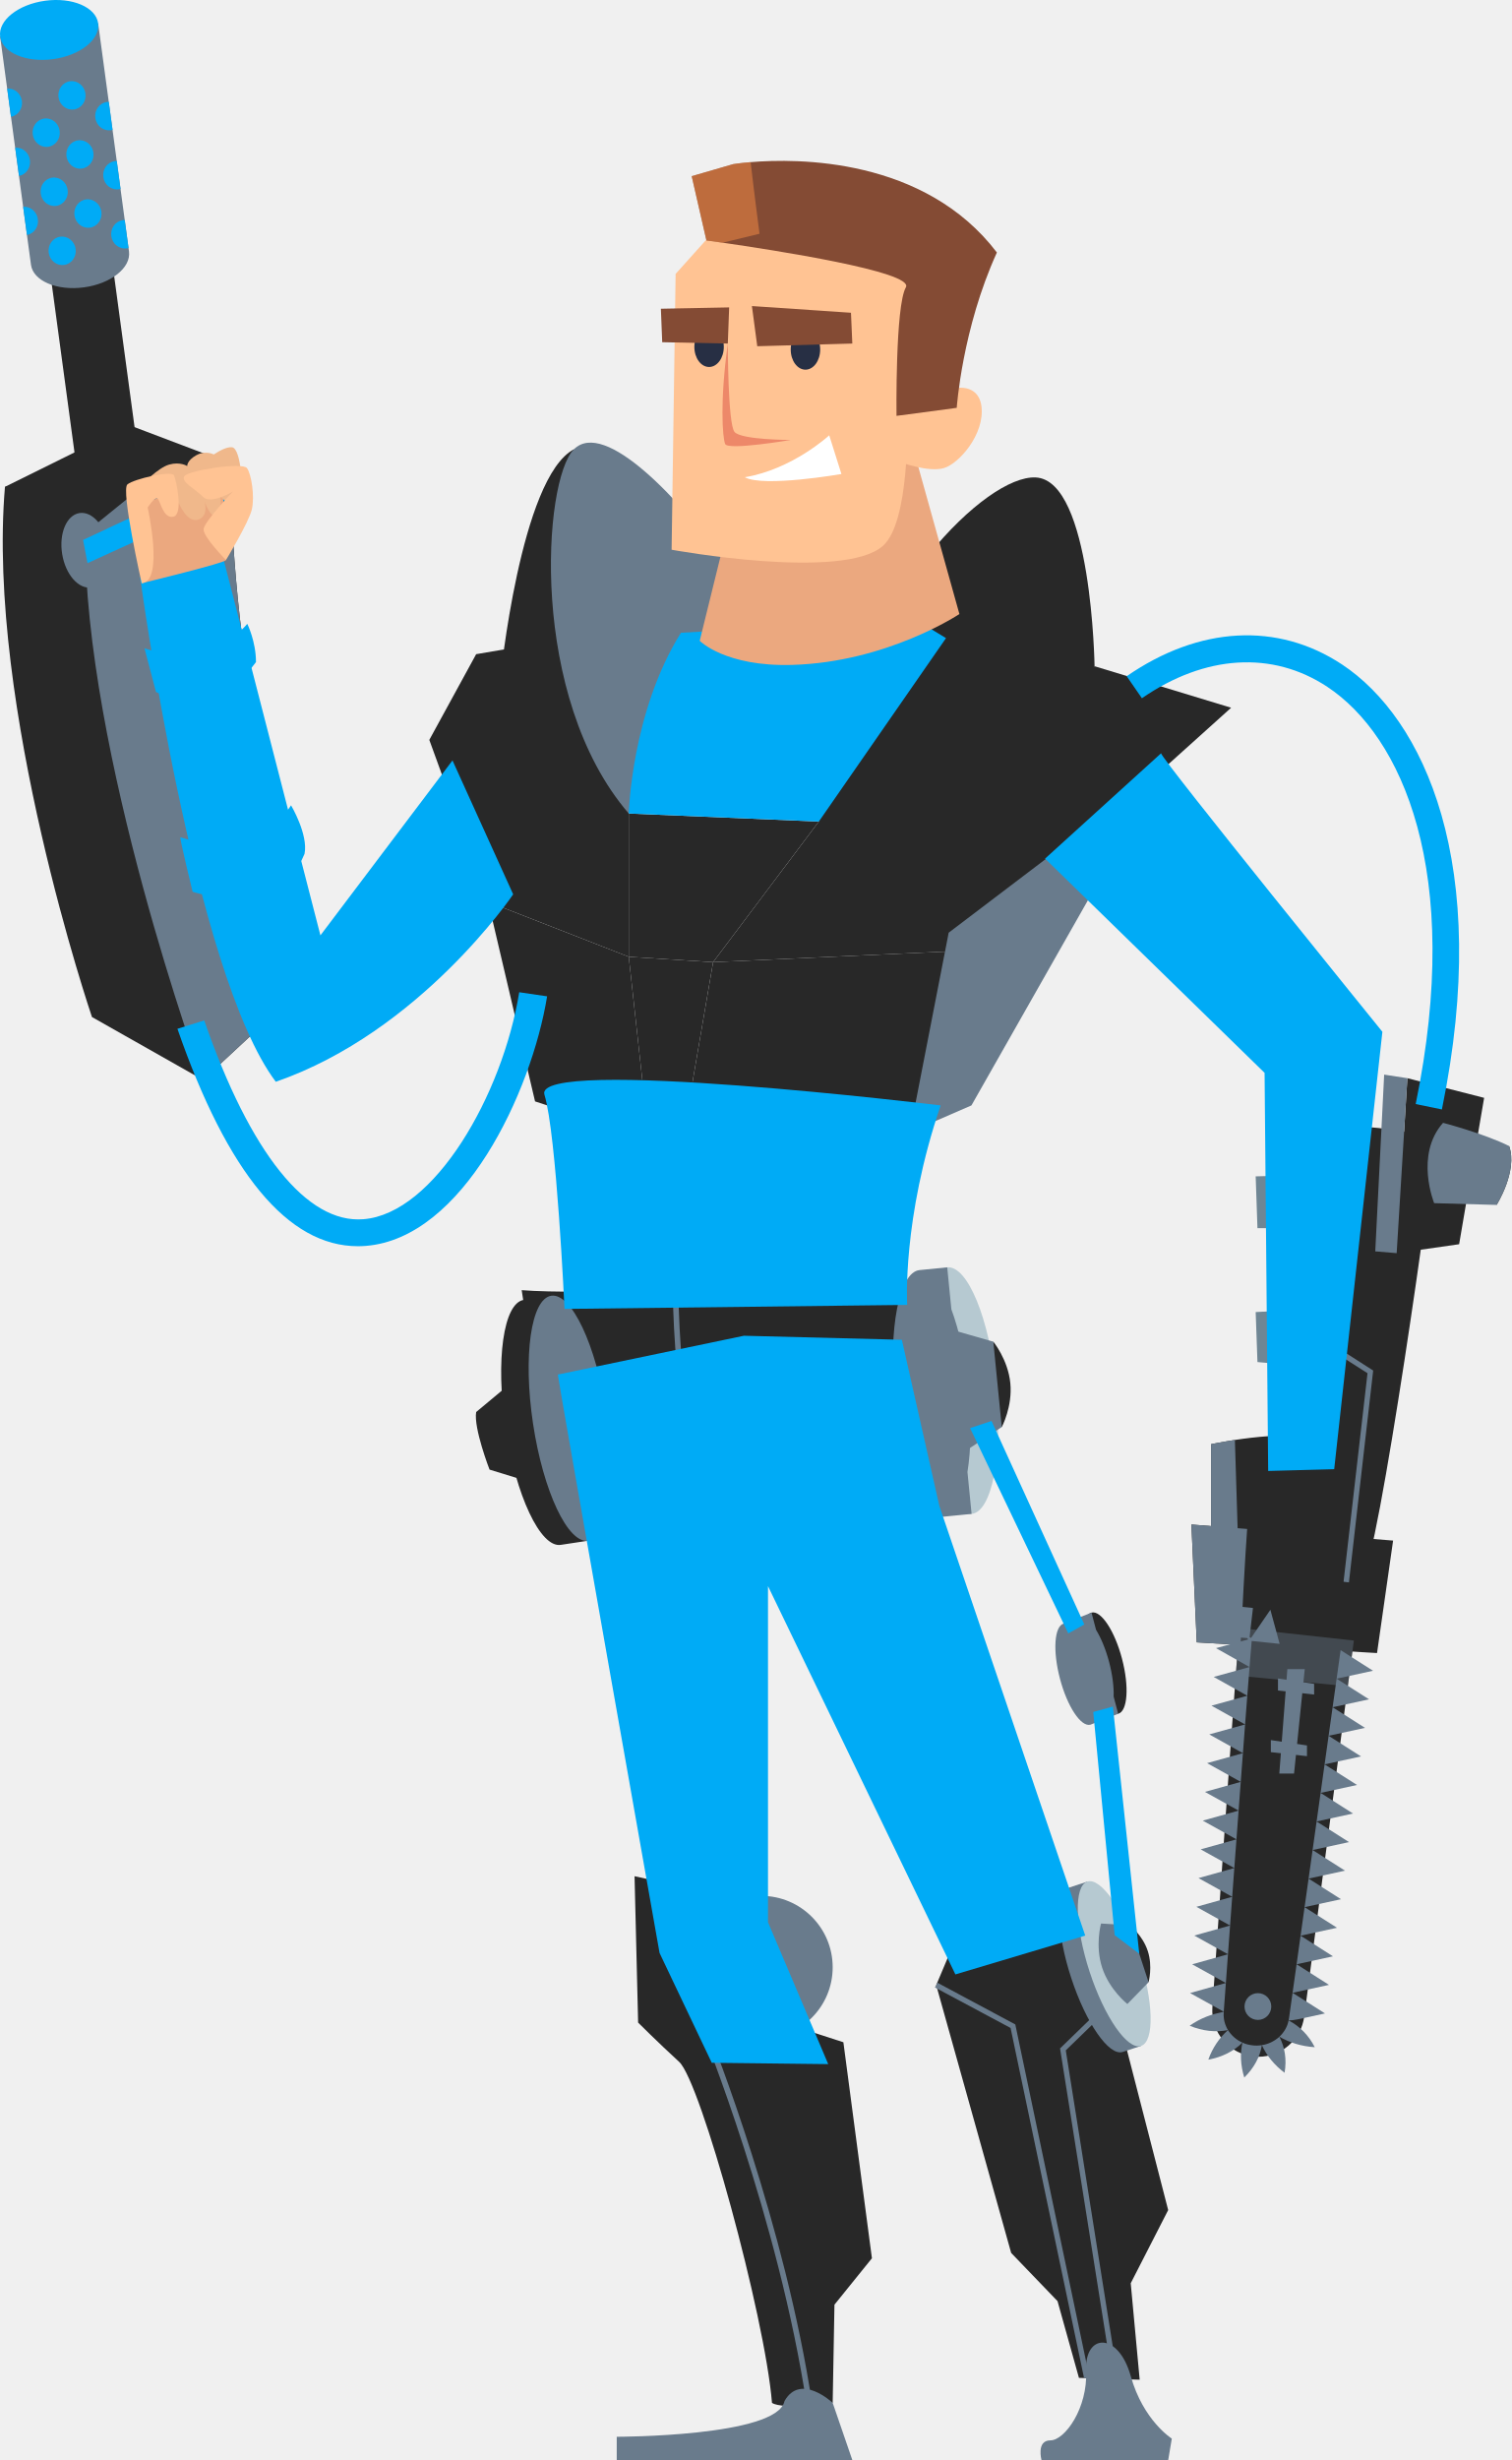
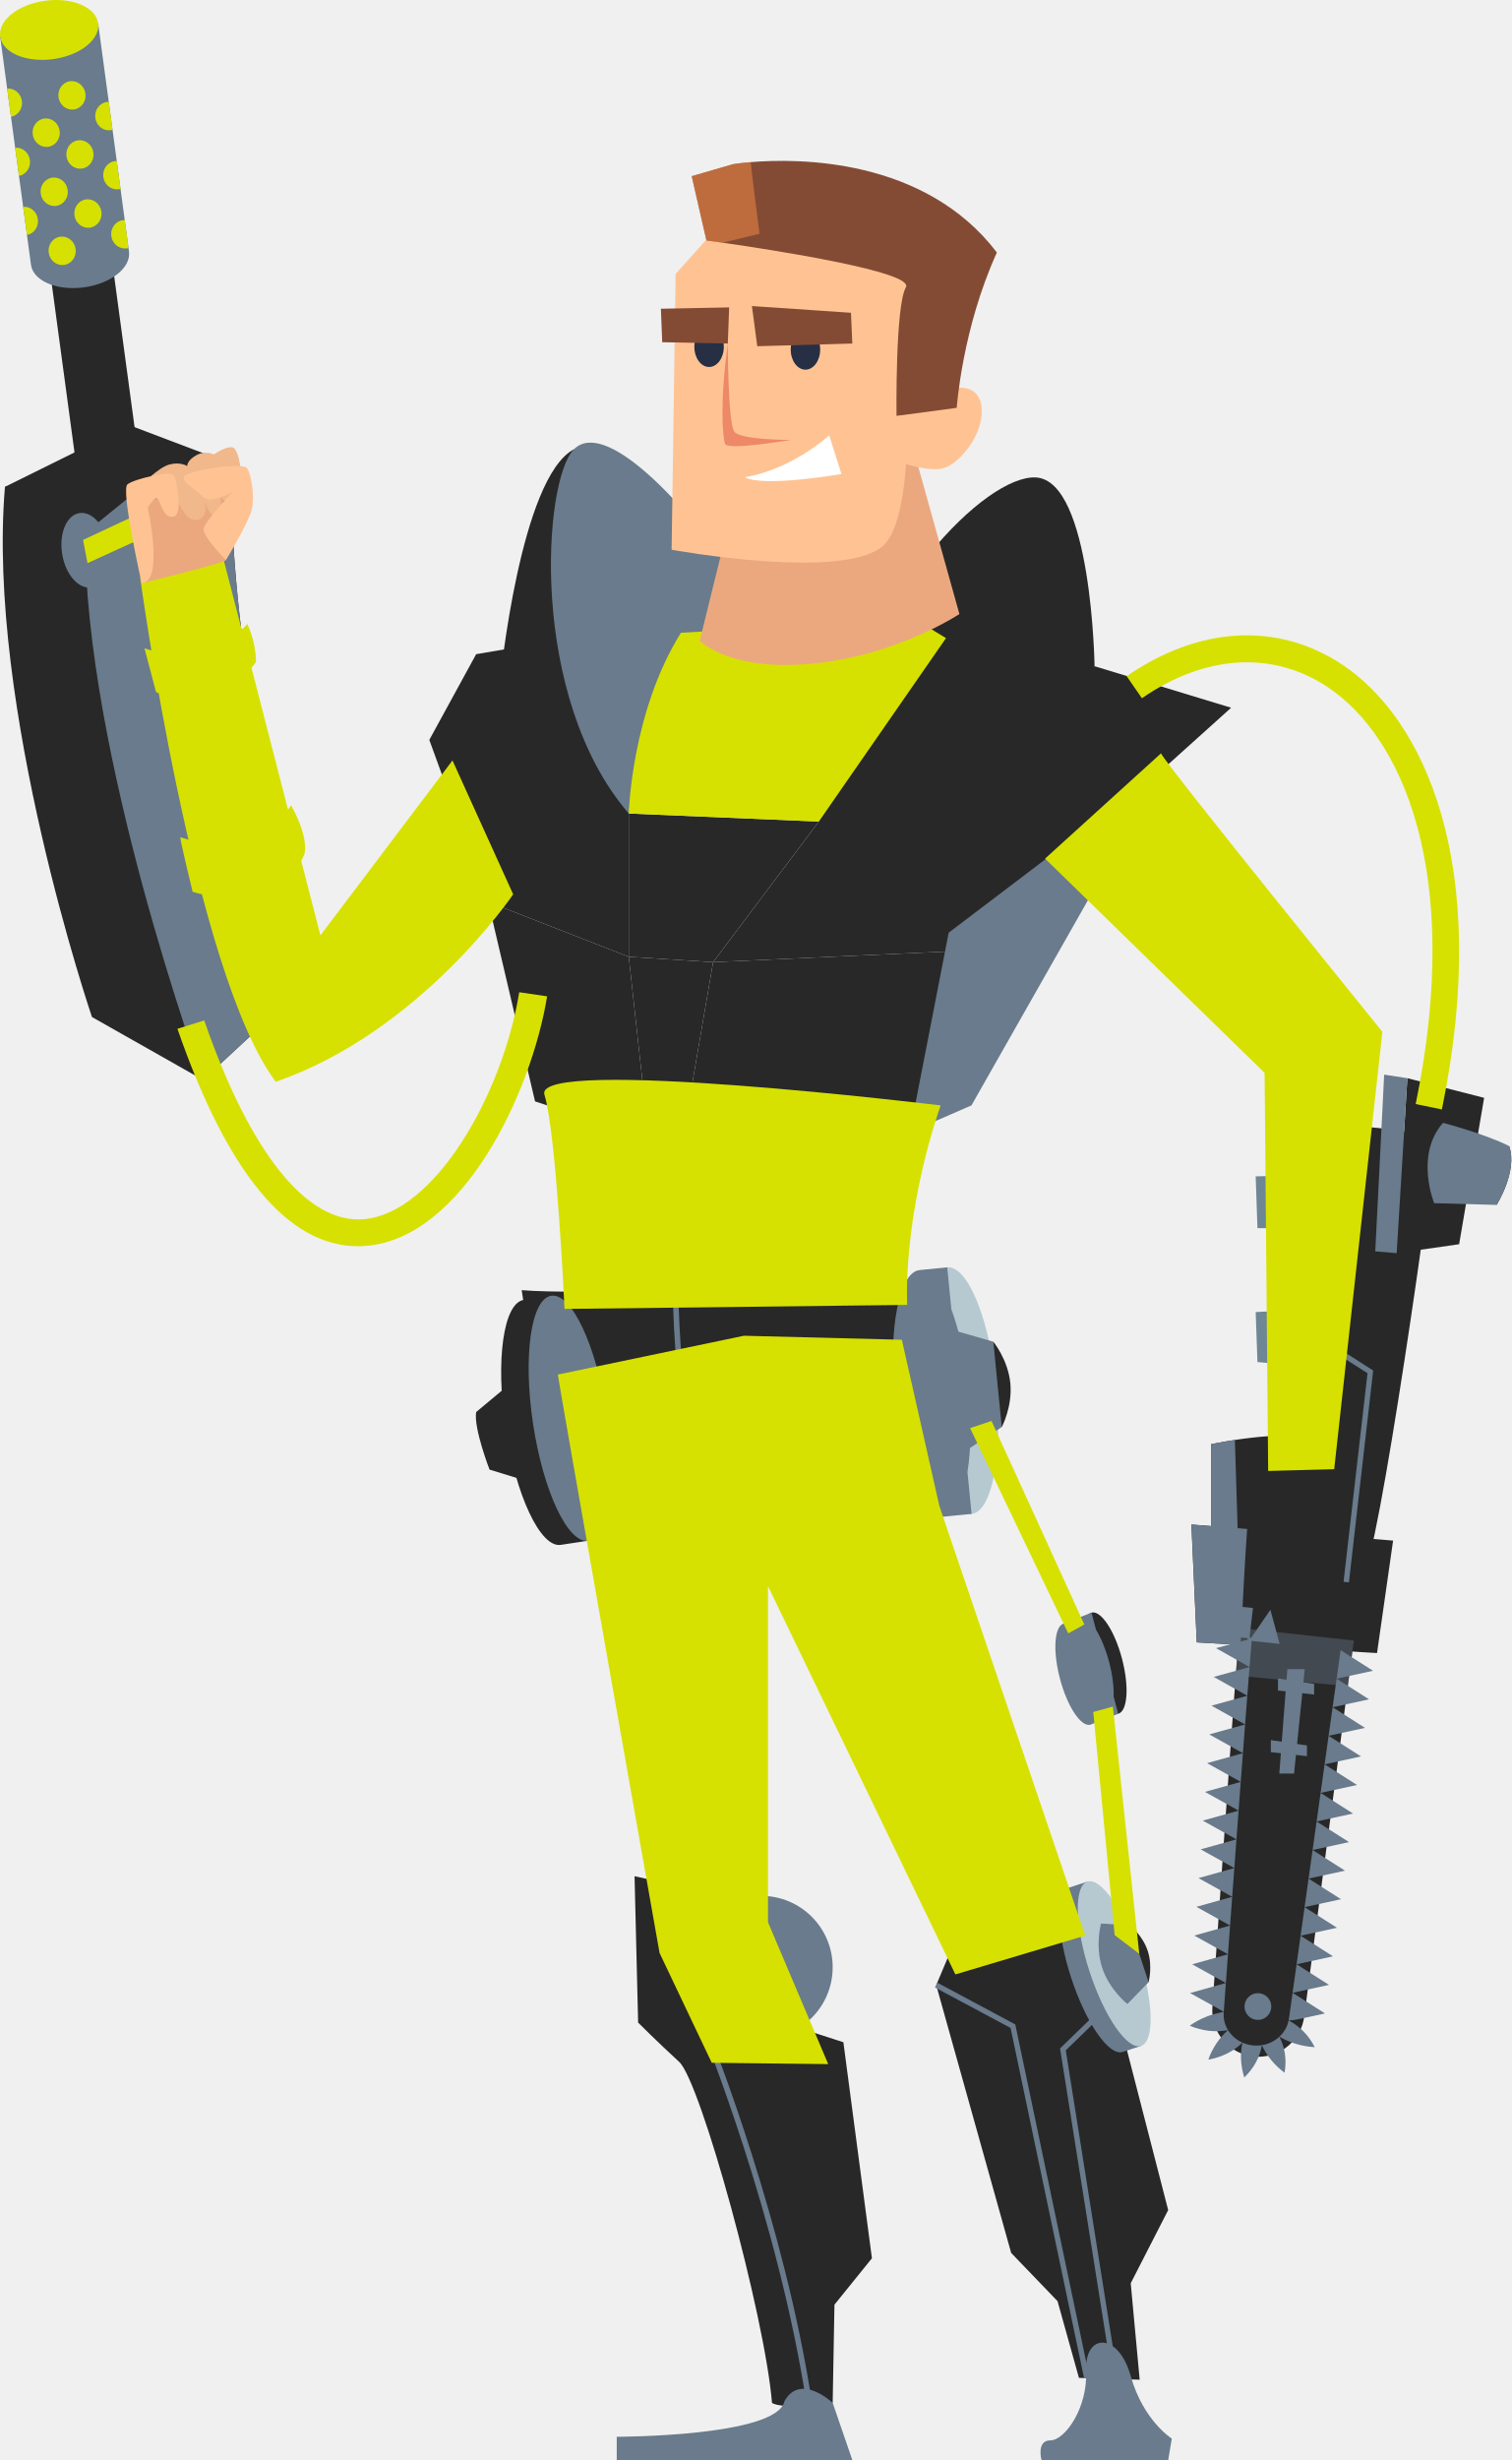
<svg xmlns="http://www.w3.org/2000/svg" viewBox="0 0 75.654 123.112">
  <g isolation="isolate">
    <g id="Layer_2" data-name="Layer 2">
      <g id="Grey" fill="#282828">
        <path d="M15.862,48.754l-5.696,5.294-.003-.003-5.559-3.147S-.689,35.353.249,24.363l7.843-.793,3.415-.346s.067,6.5,1.139,11.928c1.072,5.428,3.216,13.603,3.216,13.603Z" />
        <path d="M25.444,69.326l-1.608,1.34c-.134.804.67,2.881.67,2.881l1.742.536-.804-4.758Z" />
        <path d="M28.978,70.907c-.234-1.552-.622-2.939-1.069-3.976l-.315-2.085-1.376.208c-1.014.153-1.421,3.022-.91,6.407.511,3.386,1.747,6.006,2.76,5.853l1.376-.208-.315-2.085c.122-1.123.082-2.562-.152-4.115Z" />
        <polygon points="65.584 82.425 67.11 82.582 66.646 80.877 65.584 82.425" />
        <polygon points="64.058 82.268 65.584 82.425 65.12 80.719 64.058 82.268" />
        <path d="M67.773,82.103l-.303,2.286-2.182,16.532c-.153,1.158-1.142,2.01-2.289,2.01-.062,0-.123-.003-.185-.008-1.262-.102-2.209-1.198-2.123-2.463.279-4.055.86-12.482,1.169-16.61.104-1.399.174-2.302.193-2.375l5.72.627Z" />
        <polygon points="28.058 37.497 21.491 37.028 23.836 32.739 26.583 32.27 28.058 37.497" />
        <path d="M48.629,37.497c.201,0,8.309,2.144,8.309,2.144l4.691-4.222-6.835-2.077-6.165,4.155Z" />
        <polygon points="31.475 40.713 31.475 47.883 35.697 48.151 40.99 41.115 31.475 40.713" />
        <polygon points="31.475 47.883 24.439 45.136 21.491 37.028 29.8 37.095 31.475 40.713 31.475 47.883" />
        <polygon points="35.697 48.151 48.964 47.548 56.939 39.641 49.299 36.894 40.99 41.115 35.697 48.151" />
        <polygon points="31.475 47.883 32.48 56.997 34.155 57.131 35.697 48.151 31.475 47.883" />
        <polygon points="34.155 57.131 45.547 56.661 48.964 47.548 35.697 48.151 34.155 57.131" />
        <polygon points="32.48 56.997 26.784 55.12 24.439 45.136 31.475 47.883 32.48 56.997" />
        <path d="M46.083,64.032l-.335,3.551-5.026.469-2.68,8.577h-4.825l-3.752-7.572-2.68-.134-.67-4.356c1.431.118,4.372.086,7.567-.005.094-.003.185-.005.279-.011,5.717-.169,12.123-.52,12.123-.52Z" />
        <path d="M42.219,102.205l1.429,10.811-1.876,2.323-.089,4.914s-2.502.357-3.038,0c-.357-4.378-3.574-16.082-4.646-17.065-1.072-.983-2.055-1.966-2.055-1.966l-.179-7.326,2.412.536,1.698,5.718,6.343,2.055Z" />
        <path d="M56.603,114.268l.448,4.825-1.088-.032-.271-.008-1.147-.035-.279-.008-.255-.008-1.072-3.841-2.321-2.412-3.702-13.222-.051-.18.005-.011.976-2.313s-.893-3.573-.893-3.841l2.68-.268,1.608,2.769,3.664,1.072.82,3.176.078.3,2.675,10.373-1.876,3.664Z" />
        <path d="M68.217,78.796c-.102.038-.332.062-.654.07-.083.003-.177.005-.273.005-1.34.008-3.744-.137-5.27-.241-.828-.056-1.396-.102-1.396-.102v-6.253s.499-.104,1.193-.212c.992-.15,2.38-.303,3.275-.145.713-5.72.177-15.369.177-15.369.461-.153,1.19-.212,1.994-.201.088,0,.177,0,.265.003,1.943.054,4.203.461,4.264.826.088.536-2.86,21.352-3.576,21.62Z" />
        <polygon points="70.452 53.959 74.294 54.942 73.043 62.268 69.916 62.715 70.452 53.959" />
        <path d="M74.918,60.301s-1.072-1.876.627-2.948c.445,1.252-.627,2.948-.627,2.948Z" />
        <polygon points="69.737 77.099 68.933 82.728 62.101 82.323 59.908 82.192 59.64 76.295 62.431 76.518 69.737 77.099" />
        <path d="M31.475,40.713c-1.806-.579-3.442-2.305-4.61-3.857-1.126-1.501-1.823-2.844-1.823-2.844,0,0,1.005-10.118,3.686-11.525,0,0,.003.008.011.024.423.772.783,1.71,1.083,2.75,1.75,6.026,1.654,15.452,1.654,15.452Z" />
        <path d="M31.475,40.713c-1.806-.579-3.442-2.305-4.61-3.857-1.193-3.565-1.525-9.164,1.863-14.369,0,0,.003.008.011.024.07.177.501,1.241,1.083,2.75,1.75,6.026,1.654,15.452,1.654,15.452Z" />
        <path d="M54.794,33.342s-2.217,2.855-5.79,5.106c-2.219,1.399-4.959,2.565-8.014,2.667.557-5.503,2.972-10.242,5.492-13.348,2.021-2.493,4.112-3.932,5.363-3.873,2.814.134,2.948,9.448,2.948,9.448Z" />
        <path d="M49.005,38.448c-2.219,1.399-4.959,2.565-8.014,2.667.557-5.503,2.972-10.242,5.492-13.348,4.977,1.71,5.471,6.623,2.522,10.681Z" />
        <path d="M56.166,83.009c.369,1.398.283,2.632-.191,2.757-.474.125-1.157-.907-1.526-2.305-.369-1.398-.283-2.632.191-2.757.474-.125,1.157.907,1.526,2.304Z" />
        <path d="M50.576,69.218c.117,1.18-.428,2.2-.428,2.2,0,0-.734-.893-.851-2.073-.117-1.18.428-2.2.428-2.2,0,0,.734.893.851,2.073Z" />
        <path d="M57.456,97.638c.257.786.039,1.563.039,1.563,0,0-.635-.498-.892-1.284-.257-.787-.039-1.563-.039-1.563,0,0,.635.498.892,1.284Z" />
        <polygon points="42.934 43.952 43.202 42.791 48.294 43.059 48.116 44.31 42.934 43.952" />
        <polygon points=".249 24.363 4.262 26.67 10.903 22.956 6.481 21.281 .249 24.363" />
        <path d="M6.974,23.135l-1.409-10.426-3.121.422,1.409,10.426c.069.513.824.835,1.686.719.862-.116,1.504-.627,1.435-1.141Z" />
        <path d="M4.972,27.425c-.166-1.028-.821-1.776-1.463-1.673-.642.104-1.028,1.021-.862,2.048.166,1.027.821,1.776,1.463,1.673.642-.104,1.028-1.021.862-2.048Z" />
      </g>
      <g id="Color2" fill="#00ABF6">
        <path d="M15.862,48.754l-5.696,5.294-.003-.003c-.088-.249-5.961-16.366-5.902-27.374l3.83-3.101,3.415-.346s.067,6.5,1.139,11.928c1.072,5.428,3.216,13.603,3.216,13.603Z" fill="#697b8c" />
        <path d="M4.203,14.381c-1.355.183-2.543-.322-2.652-1.129L.007,1.83l4.906-.663,1.544,11.422c.109.807-.902,1.61-2.254,1.792Z" fill="#697b8c" />
        <path d="M30.354,70.7c.511,3.386.104,6.254-.91,6.407s-2.249-2.468-2.76-5.853c-.511-3.386-.104-6.254.91-6.407,1.014-.153,2.249,2.468,2.76,5.853Z" fill="#697b8c" />
        <path d="M52.136,123.112h6.344l.179-1.072s-1.429-.894-2.055-3.127-2.323-2.144-2.234-.268c.089,1.876-1.072,3.484-1.787,3.484s-.447.983-.447.983Z" fill="#697b8c" />
        <path d="M41.683,120.253l.983,2.859h-11.793v-1.162s8.041,0,8.398-1.787c.804-1.43,2.412.089,2.412.089Z" fill="#697b8c" />
        <circle cx="38.109" cy="98.453" r="3.574" fill="#697b8c" />
        <polygon points="62.627 81.972 62.616 81.966 62.564 81.937 62.552 81.931 62.555 81.906 62.579 81.701 62.627 81.292 62.722 80.473 61.203 80.316 61.017 81.014 60.994 81.156 60.975 81.299 60.956 81.497 60.923 81.863 61.796 81.929 62.232 81.963 62.433 81.978 62.483 82.046 60.871 82.482 62.551 83.428 62.658 82.124 64.058 82.268 63.594 80.562 62.627 81.972" fill="#697b8c" />
        <polygon points="62.439 84.864 62.551 83.428 60.756 83.922 62.439 84.864" fill="#697b8c" />
        <polygon points="62.328 86.301 62.439 84.864 60.644 85.361 62.328 86.301" fill="#697b8c" />
        <polygon points="62.219 87.738 62.328 86.301 60.534 86.799 62.219 87.738" fill="#697b8c" />
        <polygon points="62.111 89.175 62.219 87.738 60.425 88.237 62.111 89.175" fill="#697b8c" />
        <polygon points="62.003 90.613 60.21 91.114 61.896 92.051 62.003 90.613 62.003 90.613 62.111 89.175 60.317 89.676 62.003 90.613" fill="#697b8c" />
        <polygon points="60.103 92.552 61.789 93.488 61.896 92.051 60.103 92.552" fill="#697b8c" />
        <polygon points="59.996 93.99 61.683 94.926 61.789 93.488 59.996 93.99" fill="#697b8c" />
        <polygon points="59.89 95.428 61.577 96.364 61.683 94.926 59.89 95.428" fill="#697b8c" />
        <polygon points="59.784 96.866 61.471 97.802 61.577 96.364 59.784 96.866" fill="#697b8c" />
        <polygon points="59.678 98.305 61.366 99.24 61.471 97.802 59.678 98.305" fill="#697b8c" />
        <polygon points="59.573 99.743 61.26 100.678 61.366 99.24 59.573 99.743" fill="#697b8c" />
        <path d="M61.259,100.929c-.006-.039-.004-.078-.003-.118.002-.046-.003-.064.004-.134-.151.048-.294.064-.441.108-.146.039-.296.088-.439.145-.281.114-.57.264-.826.448.642.272,1.316.338,1.916.22-.08-.137-.14-.284-.178-.436-.016-.077-.03-.153-.033-.232Z" fill="#697b8c" />
        <path d="M61.47,101.597c-.429.386-.779.898-.982,1.479.692-.124,1.287-.432,1.707-.853-.302-.13-.554-.358-.725-.627Z" fill="#697b8c" />
        <path d="M62.671,102.356c-.166-.021-.328-.062-.476-.132-.123.56-.092,1.148.092,1.746.491-.477.793-1.049.882-1.62-.163.027-.332.031-.498.006Z" fill="#697b8c" />
        <path d="M64.304,103.731c.116-.653.014-1.283-.259-1.8-.241.216-.548.372-.877.419.237.523.624.997,1.135,1.382Z" fill="#697b8c" />
        <path d="M65.815,102.453c-.302-.6-.77-1.062-1.31-1.339-.056.311-.226.593-.46.816.507.295,1.118.483,1.77.523Z" fill="#697b8c" />
        <path d="M64.555,100.803c-.016.118-.034.252-.049.312.301-.007.608-.088.91-.153l.911-.199-1.622-1.032-.1.715-.05.357Z" fill="#697b8c" />
        <polygon points="66.528 99.334 64.906 98.302 64.705 99.731 66.528 99.334" fill="#697b8c" />
        <polygon points="66.728 97.905 65.106 96.873 64.906 98.302 66.728 97.905" fill="#697b8c" />
        <polygon points="66.929 96.476 65.306 95.444 65.106 96.873 66.929 96.476" fill="#697b8c" />
        <polygon points="67.129 95.047 65.507 94.015 65.306 95.444 67.129 95.047" fill="#697b8c" />
        <polygon points="67.329 93.618 65.707 92.585 65.507 94.015 67.329 93.618" fill="#697b8c" />
        <polygon points="67.53 92.189 65.908 91.156 65.707 92.585 67.53 92.189" fill="#697b8c" />
        <polygon points="67.73 90.759 66.108 89.727 65.908 91.156 67.73 90.759" fill="#697b8c" />
        <polygon points="67.931 89.33 66.308 88.298 66.108 89.727 67.931 89.33" fill="#697b8c" />
        <polygon points="68.131 87.901 66.509 86.869 66.308 88.298 68.131 87.901" fill="#697b8c" />
        <polygon points="68.331 86.472 66.709 85.44 66.509 86.869 68.331 86.472" fill="#697b8c" />
        <polygon points="68.532 85.043 66.91 84.011 66.709 85.44 68.532 85.043" fill="#697b8c" />
        <polygon points="68.732 83.614 67.11 82.582 66.91 84.011 68.732 83.614" fill="#697b8c" />
        <circle cx="62.969" cy="100.418" r=".67" fill="#697b8c" />
        <polygon points="63.974 84.001 63.974 84.604 65.784 84.805 65.784 84.269 63.974 84.001" fill="#697b8c" />
        <polygon points="63.617 87.084 63.617 87.687 65.426 87.888 65.426 87.352 63.617 87.084" fill="#697b8c" />
        <path d="M67.773,82.103l-.303,2.286-5.61-.539c.104-1.399.174-2.302.193-2.375l5.72.627Z" fill="#697b8c" mix-blend-mode="multiply" opacity=".4" />
        <polygon points="45.547 56.661 48.629 55.321 54.794 44.466 53.052 42.456 47.49 46.677 45.547 56.661" fill="#697b8c" />
        <polygon points="38.042 76.63 39.248 76.496 41.928 67.785 40.454 67.718 38.042 76.63" fill="#697b8c" />
        <path d="M55.522,83.179c-.169-.641-.404-1.203-.655-1.613l-.227-.861-1.389.547c-.474.125-.56,1.36-.191,2.757.368,1.398,1.052,2.43,1.526,2.305l1.389-.547-.227-.861c.016-.481-.057-1.086-.226-1.727Z" fill="#697b8c" />
        <ellipse cx="48.026" cy="69.594" rx="1.856" ry="6.2" transform="translate(-6.611 5.06) rotate(-5.643)" fill="#b6c9d1" />
        <path d="M35.434,76.63h-.284c-.389-1.772-1.423-6.982-1.469-12.067.094-.003.185-.005.279-.011.043,5.12,1.099,10.376,1.474,12.078Z" fill="#697b8c" />
        <path d="M40.384,120.363c-1.411-9.346-5.224-18.726-5.263-18.82l-.023-.056.651-1.395.252.118-.6,1.285c.322.8,3.899,9.829,5.257,18.827l-.275.042Z" fill="#697b8c" />
        <polygon points="50.825 101.314 54.545 119.017 54.266 119.009 50.589 101.491 46.917 99.526 46.801 99.464 46.866 99.346 46.871 99.335 46.927 99.228 50.825 101.314" fill="#697b8c" />
        <polygon points="53.352 102.611 55.963 119.06 55.692 119.052 53.065 102.514 55.727 99.931 56.153 99.518 56.341 99.711 55.805 100.231 53.352 102.611" fill="#697b8c" />
        <path d="M66.074,58.783l-3.216.089.089,2.591h3.127s.804-2.68,0-2.68Z" fill="#6f8694" />
        <polygon points="66.163 65.484 62.858 65.663 62.947 68.165 65.985 68.433 66.163 65.484" fill="#6f8694" />
        <path d="M68.74,68.589l-1.177,10.276-.037.327-.268-.032.032-.289,1.166-10.148-1.67-1.067.003-.078c.056-1.651.316-8.952.474-11.231.088,0,.177,0,.265.003-.121,1.798-.332,7.296-.469,11.161l1.681,1.078Z" fill="#697b8c" />
        <polygon points="69.29 53.78 68.844 62.625 69.916 62.715 70.452 53.959 69.29 53.78" fill="#697b8c" />
        <path d="M74.918,60.301l-3.125-.088s-.984-2.412.445-4.02c0,0,2.056.536,3.307,1.161.445,1.252-.627,2.948-.627,2.948Z" fill="#697b8c" />
        <path d="M62.02,78.63c-.828-.056-1.396-.102-1.396-.102v-6.253s.499-.104,1.193-.212l.204,6.567Z" fill="#697b8c" />
        <path d="M62.431,76.518c-.102,1.386-.255,4.302-.33,5.806l-2.192-.131-.268-5.897,2.79.222Z" fill="#697b8c" />
        <path d="M31.475,40.713c-5.026-5.83-4.288-16.685-2.747-18.226,1.541-1.541,5.361,2.546,7.706,5.83-.737,2.479-4.959,12.397-4.959,12.397Z" fill="#697b8c" />
        <path d="M48.488,69.549c-.154-1.562-.47-2.967-.864-4.026l-.207-2.098-1.385.137c-1.02.101-1.574,2.945-1.237,6.352.337,3.407,1.437,6.088,2.457,5.987l1.385-.137-.207-2.098c.179-1.115.214-2.555.059-4.117Z" fill="#697b8c" />
        <path d="M49.725,67.145l-1.997-.573s-.771,1.442-.606,3.111c.165,1.669,1.203,2.933,1.203,2.933l1.822-1.198-.422-4.273Z" fill="#697b8c" />
        <path d="M56.083,98.177c-.34-1.041-.767-1.951-1.195-2.613l-.457-1.398-.923.302c-.68.222-.629,2.243.114,4.514.743,2.271,1.896,3.932,2.576,3.709l.923-.302-.457-1.398c-.046-.787-.239-1.773-.58-2.814Z" fill="#697b8c" />
        <path d="M57.007,97.875c.743,2.271.794,4.292.114,4.514-.68.222-1.833-1.438-2.576-3.709-.743-2.271-.794-4.292-.114-4.515.68-.222,1.833,1.438,2.576,3.709Z" fill="#b6c9d1" />
        <path d="M56.564,96.353l-1.447-.089s-.308,1.099.056,2.211c.364,1.112,1.262,1.817,1.262,1.817l1.061-1.091-.931-2.848Z" fill="#697b8c" />
        <polygon points="64.444 83.532 64.041 88.759 64.779 88.759 65.315 83.532 64.444 83.532" fill="#697b8c" />
        <path d="M5.437,27.35c-.166-1.028-.821-1.776-1.463-1.673s-1.028,1.021-.862,2.048c.166,1.027.821,1.776,1.463,1.673.642-.104,1.028-1.021.862-2.048Z" fill="#697b8c" />
      </g>
      <g id="Color" fill="#00ABF6">
-         <path d="M17.91,62.367c-3.49,0-6.526-3.657-9.028-10.88l1.342-.418c2.299,6.636,5.142,10.174,7.966,9.947,3.552-.277,6.963-6.209,7.802-11.359l1.396.205c-.784,4.812-4.213,12.11-9.082,12.49-.132.01-.265.016-.396.016Z" />
-         <path d="M72.18,55.523l-1.312-.27c2.397-11.651-.714-18.426-4.425-20.881-2.743-1.815-6.125-1.607-9.28.572l-.762-1.103c3.628-2.506,7.558-2.72,10.781-.587,4.076,2.698,7.529,9.964,4.998,22.269Z" />
-         <path d="M47.088,55.321c-1.943,5.696-1.675,9.984-1.675,9.984l-17.154.201s-.402-8.778-1.005-10.721c-.603-1.943,19.835.536,19.835.536Z" />
-         <path d="M27.924,68.79c0,.201,5.093,28.948,5.093,28.948l2.613,5.495,5.83.067-3.015-7.103v-16.819l9.381,19.433,6.5-1.943-7.304-21.51-1.876-8.309-7.907-.201-9.314,1.943Z" />
-         <path d="M22.652,38.055l-6.612,8.756-4.869-18.896-4.155.983s2.68,19.79,6.79,25.24c7.237-2.502,11.883-9.381,11.883-9.381l-3.038-6.701Z" />
-         <path d="M34.088,31.667c-2.479,3.954-2.613,9.046-2.613,9.046l9.515.402,6.366-9.18-1.541-.938-11.727.67Z" />
-         <path d="M58.122,37.698c0,.268,11.079,13.938,11.079,13.938l-2.412,21.89-3.306.089-.179-19.924-10.989-10.721,5.807-5.271Z" />
-         <polygon points="48.562 71.47 53.476 81.745 54.28 81.298 49.635 71.113 48.562 71.47" />
-         <polygon points="55.799 96.845 54.727 85.676 55.71 85.408 57.03 97.777 55.799 96.845" />
-         <path d="M9.025,41.902c-.016.133.617,2.727.617,2.727,0,0,4.254,1.422,5.603-1.899.194-.967-.675-2.427-.675-2.427,0,0-1.692,2.82-5.545,1.598Z" />
-         <path d="M7.233,32.446l.577,2.187s2.87,1.412,5.004-1.498c0-1.039-.436-1.915-.436-1.915,0,0-1.787,2.323-5.145,1.226Z" />
-         <path d="M4.277,4.682c-.053-.39-.398-.666-.77-.616-.373.05-.632.408-.579.798.053.391.398.666.77.616.373-.05.632-.408.579-.798Z" />
-         <path d="M4.676,7.639c-.053-.39-.398-.666-.77-.616-.373.05-.632.408-.579.798s.398.666.77.616c.373-.05.632-.408.579-.798Z" />
-         <path d="M5.076,10.596c-.053-.39-.398-.666-.77-.616-.373.05-.632.408-.579.798s.398.666.771.616c.373-.05.632-.408.579-.798Z" />
-         <path d="M1.097,5.055c-.051-.379-.377-.651-.737-.619l.19,1.41c.355-.065.598-.414.547-.791Z" />
-         <path d="M1.497,8.012c-.051-.379-.377-.651-.737-.619l.191,1.41c.355-.065.598-.414.547-.791Z" />
-         <path d="M1.896,10.969c-.051-.379-.377-.651-.737-.619l.19,1.41c.356-.065.598-.414.547-.79Z" />
-         <path d="M2.987,6.549c-.053-.39-.398-.666-.77-.616-.373.05-.632.408-.579.798.053.39.398.666.77.616.373-.05.632-.408.579-.798Z" />
-         <path d="M3.387,9.506c-.053-.391-.398-.666-.77-.616-.373.05-.632.408-.579.798s.398.666.771.616c.373-.05.632-.408.579-.798Z" />
-         <path d="M3.787,12.462c-.053-.391-.398-.666-.771-.616-.373.05-.632.408-.579.798s.398.666.77.616c.373-.05.632-.408.579-.798Z" />
-         <path d="M5.542,6.518c-.372.05-.717-.225-.77-.615-.053-.391.207-.75.579-.8.032-.004.064-.006.094-.007l.19,1.405c-.029.007-.06.014-.092.018Z" />
-         <path d="M5.942,9.475c-.372.05-.717-.225-.77-.615-.053-.391.207-.748.579-.798.032-.004.064-.006.094-.007l.19,1.402c-.029.007-.06.014-.092.018Z" />
-         <path d="M6.341,12.431c-.372.05-.717-.225-.77-.615-.053-.391.207-.748.579-.798.032-.004.064-.006.094-.007l.19,1.403c-.029.007-.06.014-.092.018Z" />
-         <path d="M2.263.037C.909.22-.101,1.023.008,1.83c.109.807,1.295,1.312,2.65,1.13,1.354-.183,2.364-.986,2.255-1.792C4.804.36,3.617-.146,2.263.037Z" />
-         <path d="M2.34.608c-.825.111-1.44.6-1.374,1.092.066.492.789.8,1.614.688.825-.112,1.44-.6,1.374-1.092-.066-.492-.789-.8-1.614-.688Z" />
-         <polygon points="4.158 27.021 11.216 23.715 11.707 24.832 4.381 28.183 4.158 27.021" />
+         <path d="M17.91,62.367c-3.49,0-6.526-3.657-9.028-10.88l1.342-.418c2.299,6.636,5.142,10.174,7.966,9.947,3.552-.277,6.963-6.209,7.802-11.359l1.396.205c-.784,4.812-4.213,12.11-9.082,12.49-.132.01-.265.016-.396.016Z" fill="#D6E101" />
+         <path d="M72.18,55.523l-1.312-.27c2.397-11.651-.714-18.426-4.425-20.881-2.743-1.815-6.125-1.607-9.28.572l-.762-1.103c3.628-2.506,7.558-2.72,10.781-.587,4.076,2.698,7.529,9.964,4.998,22.269Z" fill="#D6E101" />
+         <path d="M47.088,55.321c-1.943,5.696-1.675,9.984-1.675,9.984l-17.154.201s-.402-8.778-1.005-10.721c-.603-1.943,19.835.536,19.835.536Z" fill="#D6E101" />
+         <path d="M27.924,68.79c0,.201,5.093,28.948,5.093,28.948l2.613,5.495,5.83.067-3.015-7.103v-16.819l9.381,19.433,6.5-1.943-7.304-21.51-1.876-8.309-7.907-.201-9.314,1.943Z" fill="#D6E101" />
+         <path d="M22.652,38.055l-6.612,8.756-4.869-18.896-4.155.983s2.68,19.79,6.79,25.24c7.237-2.502,11.883-9.381,11.883-9.381l-3.038-6.701Z" fill="#D6E101" />
+         <path d="M34.088,31.667c-2.479,3.954-2.613,9.046-2.613,9.046l9.515.402,6.366-9.18-1.541-.938-11.727.67Z" fill="#D6E101" />
+         <path d="M58.122,37.698c0,.268,11.079,13.938,11.079,13.938l-2.412,21.89-3.306.089-.179-19.924-10.989-10.721,5.807-5.271Z" fill="#D6E101" />
+         <polygon points="48.562 71.47 53.476 81.745 54.28 81.298 49.635 71.113 48.562 71.47" fill="#D6E101" />
+         <polygon points="55.799 96.845 54.727 85.676 55.71 85.408 57.03 97.777 55.799 96.845" fill="#D6E101" />
+         <path d="M9.025,41.902c-.016.133.617,2.727.617,2.727,0,0,4.254,1.422,5.603-1.899.194-.967-.675-2.427-.675-2.427,0,0-1.692,2.82-5.545,1.598Z" fill="#D6E101" />
+         <path d="M7.233,32.446l.577,2.187s2.87,1.412,5.004-1.498c0-1.039-.436-1.915-.436-1.915,0,0-1.787,2.323-5.145,1.226Z" fill="#D6E101" />
+         <path d="M4.277,4.682c-.053-.39-.398-.666-.77-.616-.373.05-.632.408-.579.798.053.391.398.666.77.616.373-.05.632-.408.579-.798Z" fill="#D6E101" />
+         <path d="M4.676,7.639c-.053-.39-.398-.666-.77-.616-.373.05-.632.408-.579.798s.398.666.77.616c.373-.05.632-.408.579-.798Z" fill="#D6E101" />
+         <path d="M5.076,10.596c-.053-.39-.398-.666-.77-.616-.373.05-.632.408-.579.798s.398.666.771.616c.373-.05.632-.408.579-.798Z" fill="#D6E101" />
+         <path d="M1.097,5.055c-.051-.379-.377-.651-.737-.619l.19,1.41c.355-.065.598-.414.547-.791Z" fill="#D6E101" />
+         <path d="M1.497,8.012c-.051-.379-.377-.651-.737-.619l.191,1.41c.355-.065.598-.414.547-.791Z" fill="#D6E101" />
+         <path d="M1.896,10.969c-.051-.379-.377-.651-.737-.619l.19,1.41c.356-.065.598-.414.547-.79Z" fill="#D6E101" />
+         <path d="M2.987,6.549c-.053-.39-.398-.666-.77-.616-.373.05-.632.408-.579.798.053.39.398.666.77.616.373-.05.632-.408.579-.798Z" fill="#D6E101" />
+         <path d="M3.387,9.506c-.053-.391-.398-.666-.77-.616-.373.05-.632.408-.579.798s.398.666.771.616c.373-.05.632-.408.579-.798Z" fill="#D6E101" />
+         <path d="M3.787,12.462c-.053-.391-.398-.666-.771-.616-.373.05-.632.408-.579.798s.398.666.77.616c.373-.05.632-.408.579-.798Z" fill="#D6E101" />
+         <path d="M5.542,6.518c-.372.05-.717-.225-.77-.615-.053-.391.207-.75.579-.8.032-.004.064-.006.094-.007l.19,1.405c-.029.007-.06.014-.092.018Z" fill="#D6E101" />
+         <path d="M5.942,9.475c-.372.05-.717-.225-.77-.615-.053-.391.207-.748.579-.798.032-.004.064-.006.094-.007l.19,1.402c-.029.007-.06.014-.092.018Z" fill="#D6E101" />
+         <path d="M6.341,12.431c-.372.05-.717-.225-.77-.615-.053-.391.207-.748.579-.798.032-.004.064-.006.094-.007l.19,1.403c-.029.007-.06.014-.092.018Z" fill="#D6E101" />
+         <path d="M2.263.037C.909.22-.101,1.023.008,1.83c.109.807,1.295,1.312,2.65,1.13,1.354-.183,2.364-.986,2.255-1.792C4.804.36,3.617-.146,2.263.037Z" fill="#D6E101" />
+         <path d="M2.34.608c-.825.111-1.44.6-1.374,1.092.066.492.789.8,1.614.688.825-.112,1.44-.6,1.374-1.092-.066-.492-.789-.8-1.614-.688Z" fill="#D6E101" />
+         <polygon points="4.158 27.021 11.216 23.715 11.707 24.832 4.381 28.183 4.158 27.021" fill="#D6E101" />
      </g>
      <g id="Face">
        <path d="M7.092,29.188s4.257-1.033,4.221-1.162c-.035-.129-.19-4.396-.19-4.396l-4.004,1.612-.026,3.946Z" fill="#eba87f" />
        <path d="M11.614,22.383c-.251-.028-.617.167-.91.359-.116-.052-.481-.183-.879.041-.481.271-.453.542-.453.542,0,0-.341-.23-.901-.076s-1.385,1.03-1.385,1.03l1.875.92s.426,1.041,1.005.789c.39-.17.346-.618.275-.894.115.318.356.846.653.731.151-.058.173-.472.141-.978.161.174.625.623.884.325.316-.365.174-2.735-.304-2.789Z" fill="#f0b88b" />
        <path d="M36.233,27.178l-1.206,4.892s1.274,1.301,4.624,1.206c4.758-.134,8.376-2.546,8.376-2.546l-2.077-7.438-1.675-.335-4.155,3.886-3.886.335Z" fill="#eba87f" />
        <path d="M36.166,11.095l-2.345,2.613-.201,13.804s8.614,1.575,10.587-.201c1.34-1.206,1.206-6.232,1.206-6.232l-.067-4.289s1.675-1.876.67-3.819c-1.005-1.943-8.443-1.876-8.979-1.809-.536.067-.871-.067-.871-.067Z" fill="#ffc393" />
        <path d="M36.434,17.193c-.402,2.881-.268,4.691-.134,5.026.134.335,3.283-.201,3.283-.201,0,0-2.479,0-2.814-.402-.335-.402-.335-4.423-.335-4.423Z" fill="#ed8869" />
        <path d="M44.944,21.113c2.278-2.111,4.021-2.144,4.188-.771.167,1.374-1.106,2.848-1.876,3.082-.771.234-2.211-.302-2.211-.302l-.101-2.01Z" fill="#ffc393" />
        <path d="M7.092,29.188s-1.053-4.668-.713-4.947c.34-.279,2.216-.703,2.33-.456.114.247.489,1.976-.04,2.075-.529.099-.647-.866-.8-.917-.153-.051-.477.456-.477.456,0,0,.835,3.708-.301,3.789Z" fill="#ffc393" />
        <path d="M11.313,28.026s1.147-1.891,1.295-2.534-.02-1.755-.244-2.064c-.224-.309-2.934.113-3.134.399-.199.287.546.637.935,1.04.389.403,1.5-.274,1.5-.274,0,0-1.438,1.508-1.473,1.888-.034.38,1.12,1.545,1.12,1.545Z" fill="#ffc393" />
      </g>
      <g id="Hair">
        <path d="M49.903,12.637c-1.742,3.82-2.01,7.773-2.01,7.773l-3.015.402s-.067-5.495.469-6.433c.445-.777-6.717-1.879-9.172-2.233-.507-.072-.812-.113-.812-.113l-.737-3.216,2.077-.603s.322-.054.874-.099c2.318-.196,8.7-.241,12.327,4.522Z" fill="#844b34" />
        <path d="M38.021,11.698l-1.847.448c-.507-.072-.812-.113-.812-.113l-.737-3.216,2.077-.603s.322-.054.874-.099c.153,1.353.445,3.584.445,3.584Z" fill="#f78d46" mix-blend-mode="multiply" opacity=".5" />
        <path d="M41.057,17.495c0,.555-.33,1.005-.737,1.005s-.737-.45-.737-1.005.33-1.005.737-1.005.737.45.737,1.005Z" fill="#272f44" />
        <path d="M36.233,17.361c0,.555-.33,1.005-.737,1.005s-.737-.45-.737-1.005.33-1.005.737-1.005.737.45.737,1.005Z" fill="#272f44" />
        <path d="M37.283,23.884c2.392-.397,4.227-2.098,4.227-2.098l.611,1.936s-3.894.68-4.837.162Z" fill="#fff" />
        <polygon points="37.64 15.317 37.908 17.327 42.666 17.193 42.599 15.652 37.64 15.317" fill="#844b34" />
        <polygon points="36.501 15.384 36.434 17.193 33.15 17.126 33.083 15.451 36.501 15.384" fill="#844b34" />
      </g>
    </g>
  </g>
</svg>
